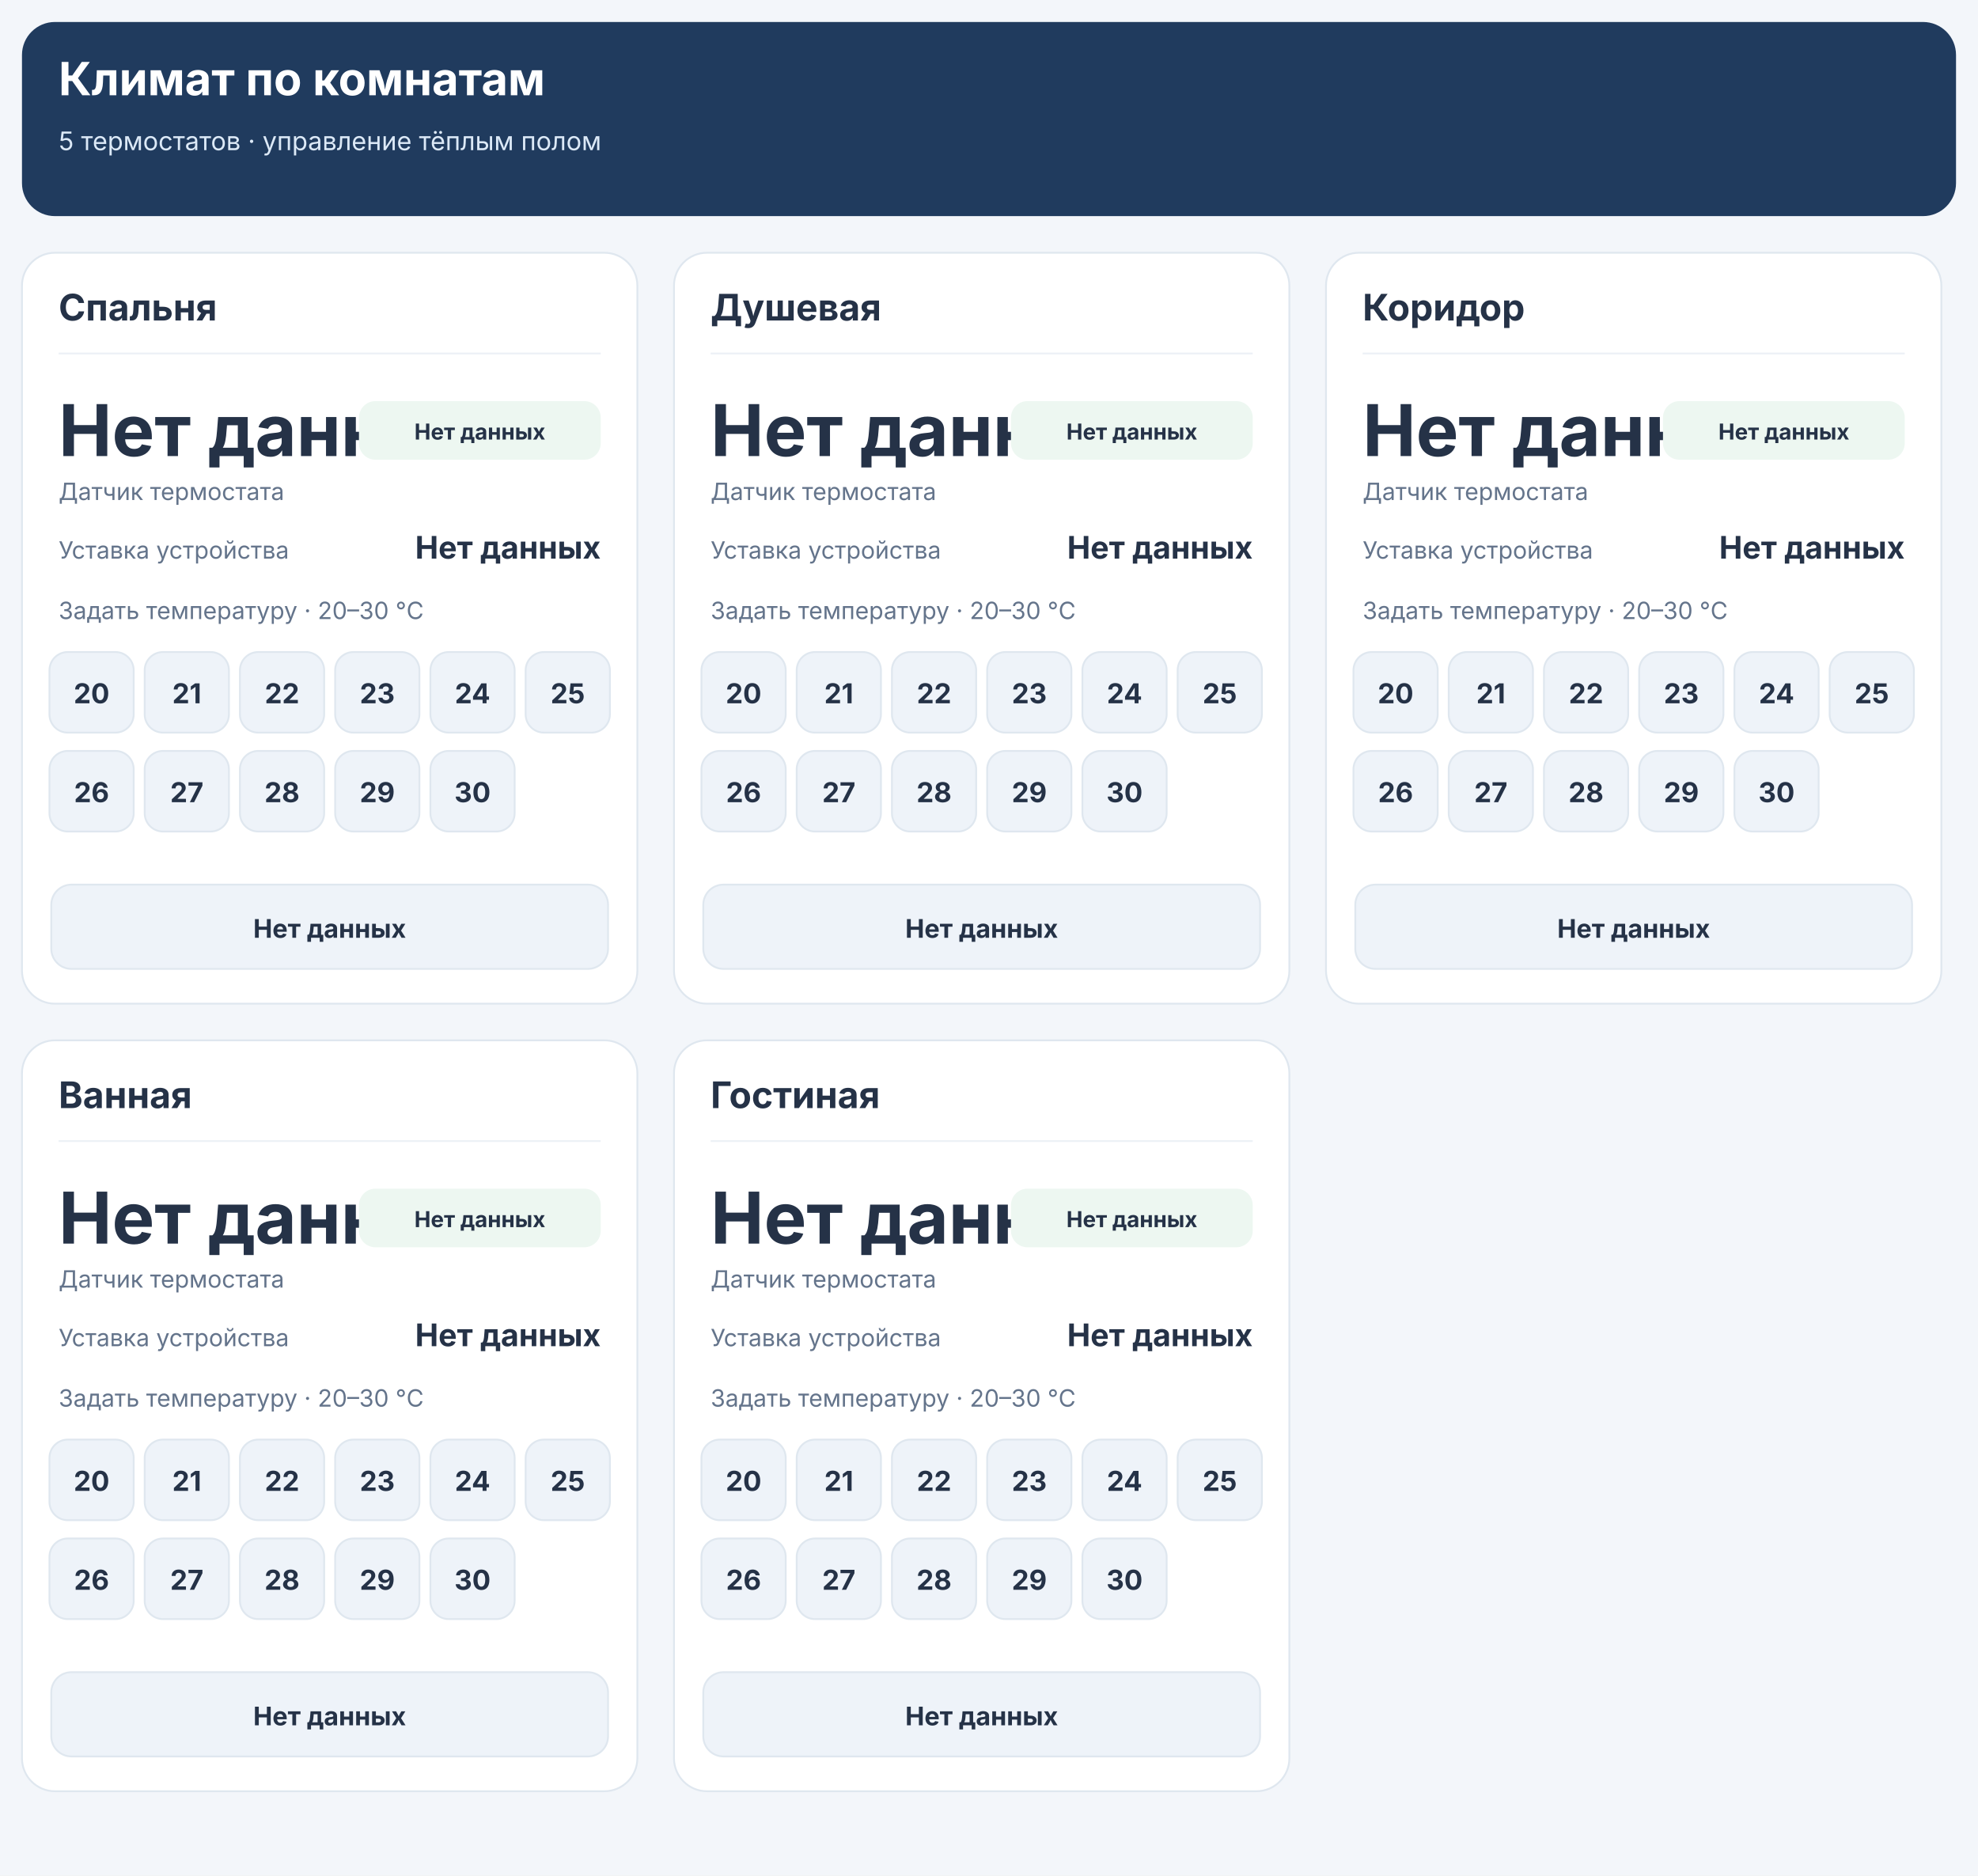
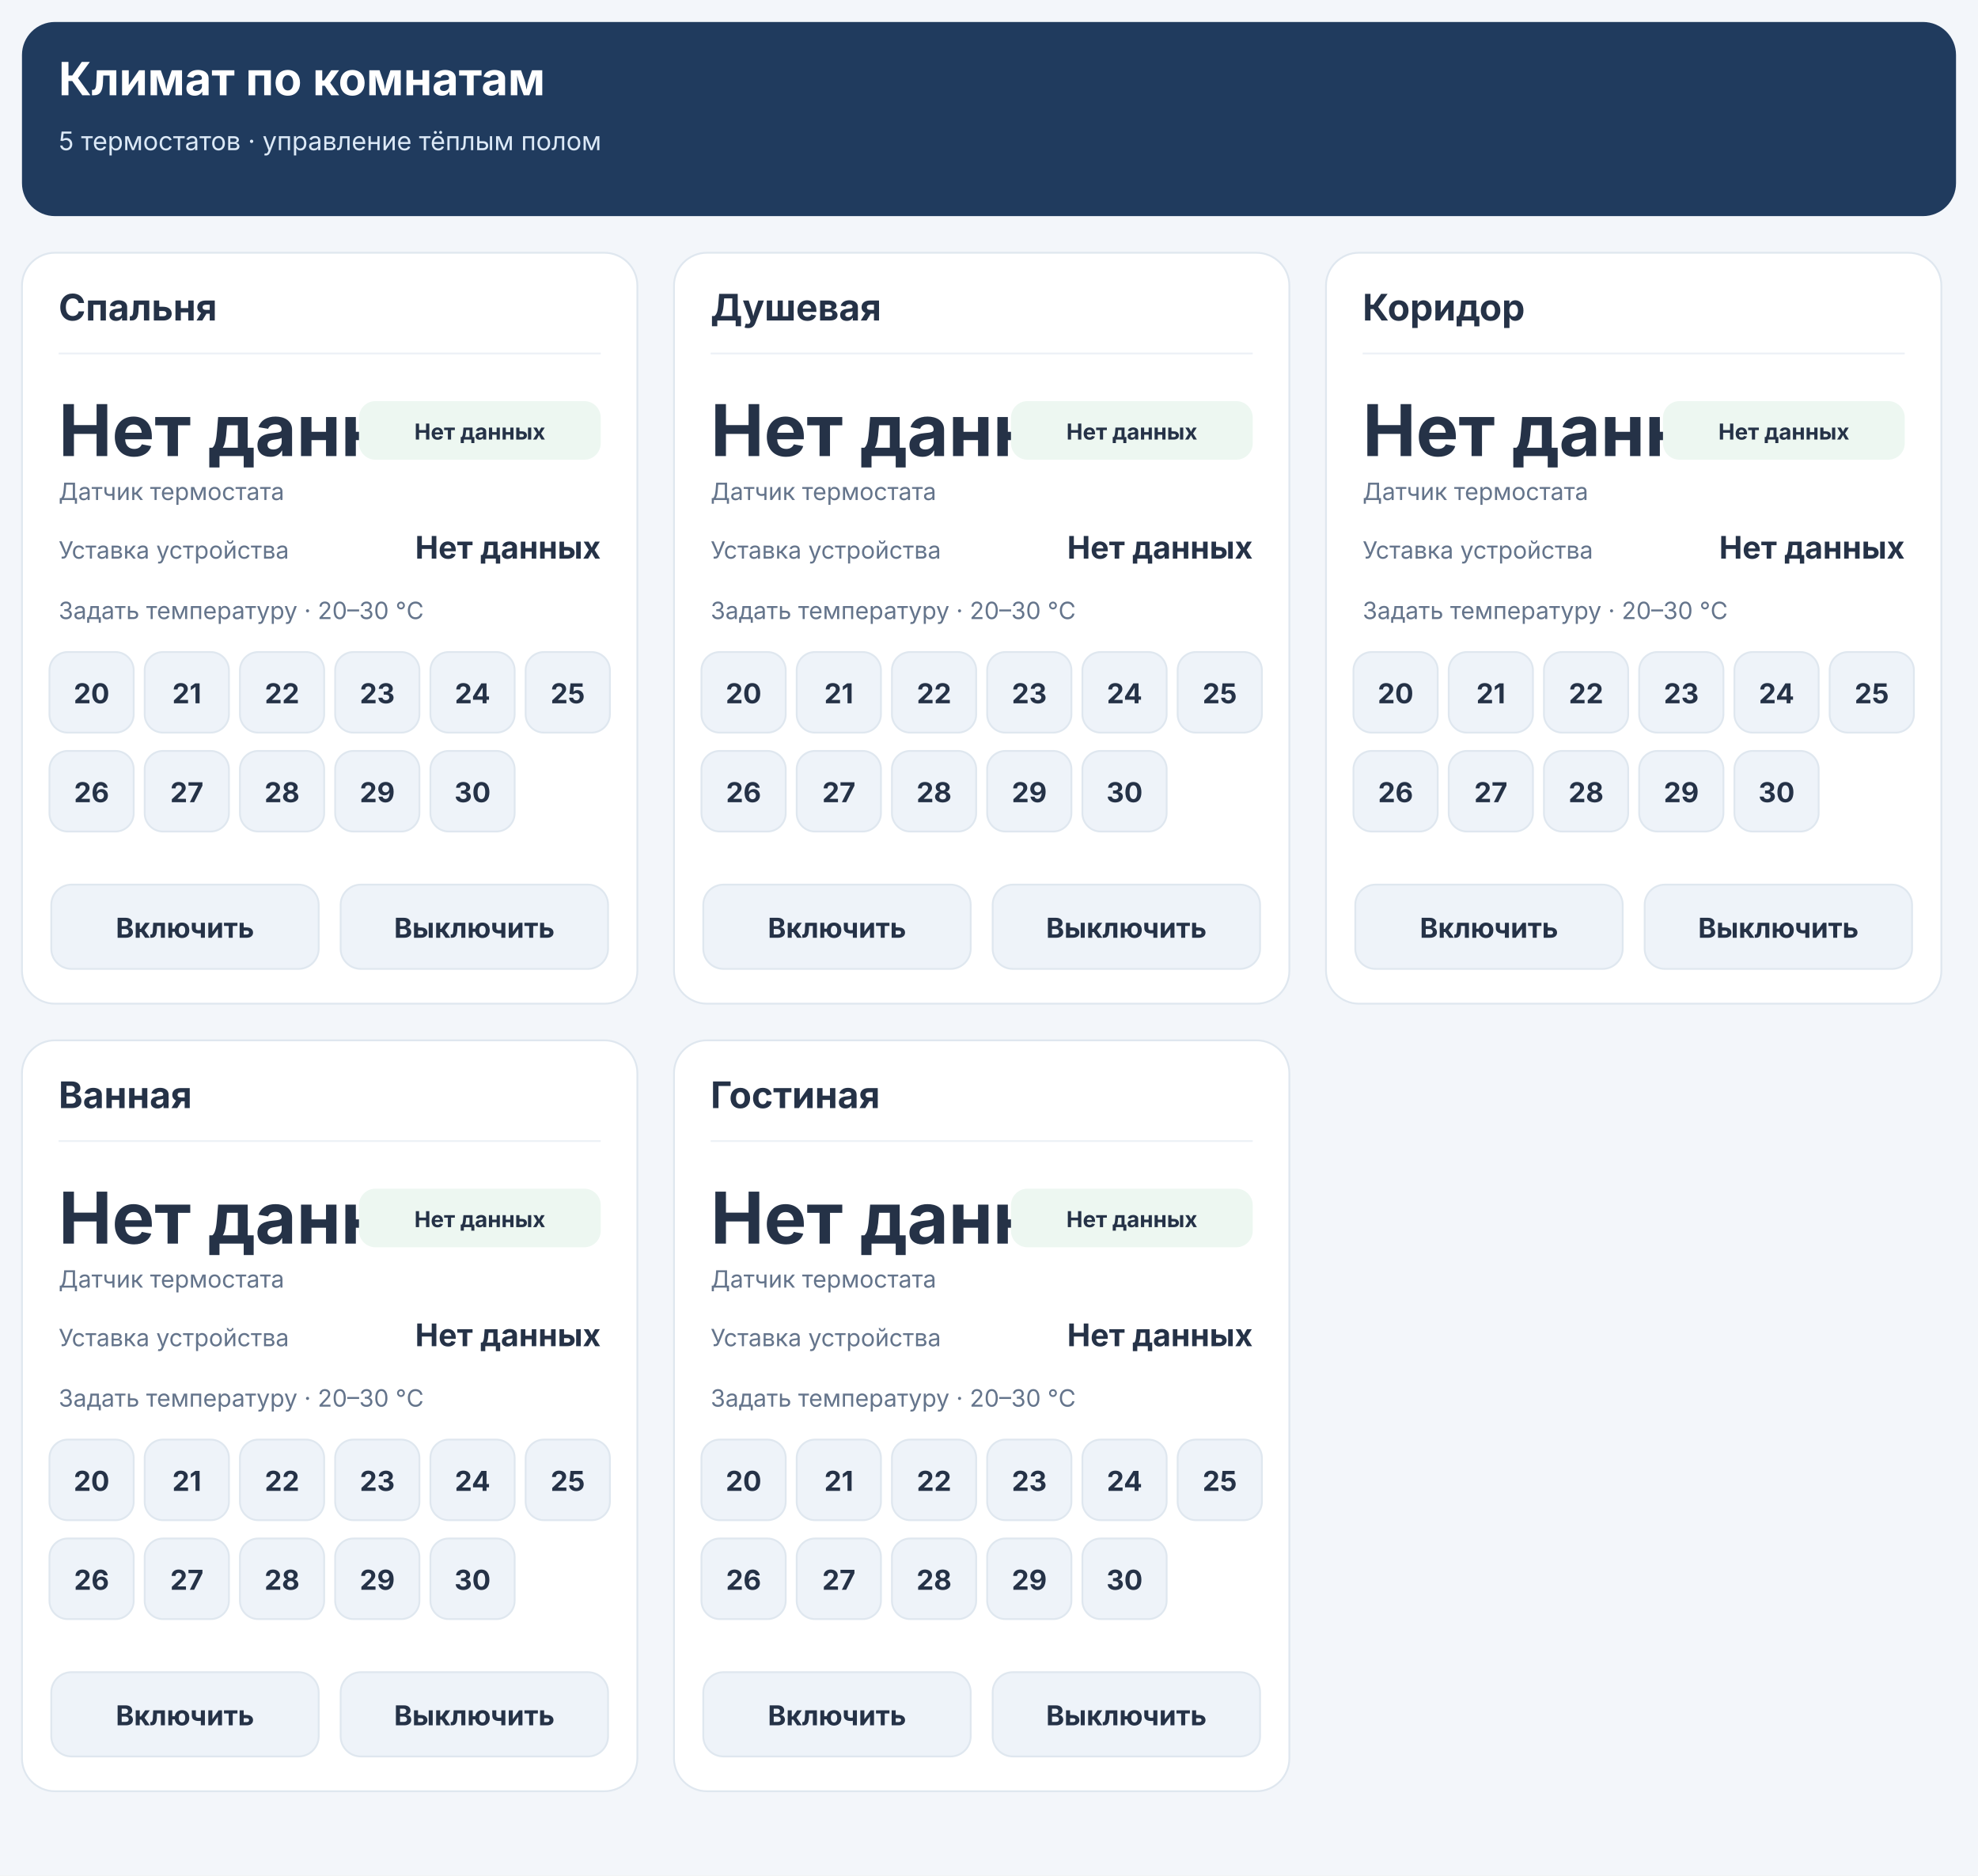
<svg xmlns="http://www.w3.org/2000/svg" id="wb-thermostat-dashboard" width="1080" height="1024" viewBox="0 0 1080 1024" role="img" aria-label="Термостаты по комнатам">
  <style>
#wb-thermostat-dashboard text { font-family: system-ui, -apple-system, 'Segoe UI', sans-serif; fill:#253247; }
#wb-thermostat-dashboard .muted { fill:#64748b; font-size:13px; }
#wb-thermostat-dashboard .title { font-size:20px; font-weight:700; }
#wb-thermostat-dashboard .control { cursor:pointer; stroke-width:1; transition:stroke .15s; }
#wb-thermostat-dashboard .control:hover { stroke:#338ad0; stroke-width:2; }
#wb-thermostat-dashboard .control:focus { outline:none; stroke:#2563eb; stroke-width:3; }
#wb-thermostat-dashboard .button-label { pointer-events:none; font-size:15px; font-weight:650; }
</style>
  <rect id="thermostat-page-bg" width="100%" height="100%" fill="#f3f6fa" />
  <rect id="thermostat-hero" x="12" y="12" width="1056" height="106" rx="18" fill="#203b5e" />
  <text x="32" y="52" style="fill:white;font-size:25px;font-weight:750">Климат по комнатам</text>
  <text x="32" y="82" style="fill:#dce9f7;font-size:14px">5 термостатов · управление тёплым полом</text>
  <g id="thermostat-bedroom-card" data-thermostat-card="0" transform="translate(12,138)">
    <rect width="336" height="410" rx="18" fill="white" stroke="#dfe7ef" />
    <text x="20" y="37" class="title">Спальня</text>
    <path d="M20 55H316" stroke="#edf1f6" />
    <text id="thermostat-bedroom-temperature" x="20" y="111" style="font-size:39px;font-weight:750">Нет данных</text>
    <text id="thermostat-bedroom-sensor-label" x="20" y="135" class="muted">Датчик термостата</text>
    <rect id="thermostat-bedroom-state-bg" x="184" y="81" width="132" height="32" rx="9" fill="#edf7f1" />
    <text id="thermostat-bedroom-state" x="250" y="102" text-anchor="middle" style="font-size:12px;font-weight:650">Нет данных</text>
    <text x="20" y="167" class="muted">Уставка устройства</text>
    <text id="thermostat-bedroom-setpoint" x="316" y="167" text-anchor="end" style="font-size:17px;font-weight:700">Нет данных</text>
    <text x="20" y="200" class="muted">Задать температуру · 20–30 °C</text>
    <rect id="thermostat-bedroom-set-20" class="control" x="15" y="218" width="46" height="44" rx="10" fill="#eef3f9" stroke="#dfe7ef" role="button" tabindex="0" aria-label="Спальня: задать 20 градусов" />
    <text x="38" y="246" text-anchor="middle" class="button-label">20</text>
    <rect id="thermostat-bedroom-set-21" class="control" x="67" y="218" width="46" height="44" rx="10" fill="#eef3f9" stroke="#dfe7ef" role="button" tabindex="0" aria-label="Спальня: задать 21 градусов" />
    <text x="90" y="246" text-anchor="middle" class="button-label">21</text>
    <rect id="thermostat-bedroom-set-22" class="control" x="119" y="218" width="46" height="44" rx="10" fill="#eef3f9" stroke="#dfe7ef" role="button" tabindex="0" aria-label="Спальня: задать 22 градусов" />
    <text x="142" y="246" text-anchor="middle" class="button-label">22</text>
    <rect id="thermostat-bedroom-set-23" class="control" x="171" y="218" width="46" height="44" rx="10" fill="#eef3f9" stroke="#dfe7ef" role="button" tabindex="0" aria-label="Спальня: задать 23 градусов" />
    <text x="194" y="246" text-anchor="middle" class="button-label">23</text>
    <rect id="thermostat-bedroom-set-24" class="control" x="223" y="218" width="46" height="44" rx="10" fill="#eef3f9" stroke="#dfe7ef" role="button" tabindex="0" aria-label="Спальня: задать 24 градусов" />
    <text x="246" y="246" text-anchor="middle" class="button-label">24</text>
    <rect id="thermostat-bedroom-set-25" class="control" x="275" y="218" width="46" height="44" rx="10" fill="#eef3f9" stroke="#dfe7ef" role="button" tabindex="0" aria-label="Спальня: задать 25 градусов" />
    <text x="298" y="246" text-anchor="middle" class="button-label">25</text>
    <rect id="thermostat-bedroom-set-26" class="control" x="15" y="272" width="46" height="44" rx="10" fill="#eef3f9" stroke="#dfe7ef" role="button" tabindex="0" aria-label="Спальня: задать 26 градусов" />
    <text x="38" y="300" text-anchor="middle" class="button-label">26</text>
    <rect id="thermostat-bedroom-set-27" class="control" x="67" y="272" width="46" height="44" rx="10" fill="#eef3f9" stroke="#dfe7ef" role="button" tabindex="0" aria-label="Спальня: задать 27 градусов" />
    <text x="90" y="300" text-anchor="middle" class="button-label">27</text>
    <rect id="thermostat-bedroom-set-28" class="control" x="119" y="272" width="46" height="44" rx="10" fill="#eef3f9" stroke="#dfe7ef" role="button" tabindex="0" aria-label="Спальня: задать 28 градусов" />
    <text x="142" y="300" text-anchor="middle" class="button-label">28</text>
    <rect id="thermostat-bedroom-set-29" class="control" x="171" y="272" width="46" height="44" rx="10" fill="#eef3f9" stroke="#dfe7ef" role="button" tabindex="0" aria-label="Спальня: задать 29 градусов" />
    <text x="194" y="300" text-anchor="middle" class="button-label">29</text>
    <rect id="thermostat-bedroom-set-30" class="control" x="223" y="272" width="46" height="44" rx="10" fill="#eef3f9" stroke="#dfe7ef" role="button" tabindex="0" aria-label="Спальня: задать 30 градусов" />
    <text x="246" y="300" text-anchor="middle" class="button-label">30</text>
-     <rect id="thermostat-bedroom-mode" class="control" x="16" y="345" width="304" height="46" rx="11" fill="#eef3f9" stroke="#dfe7ef" role="button" tabindex="0" aria-label="Спальня: включить или выключить отопление" />
-     <text id="thermostat-bedroom-mode-label" x="168" y="374" text-anchor="middle" class="button-label" style="font-size:14px">Нет данных</text>
+     <rect id="thermostat-bedroom-mode-on" class="control" x="16" y="345" width="146" height="46" rx="11" fill="#eef3f9" stroke="#dfe7ef" role="button" tabindex="0" aria-label="Спальня: включить отопление" />
+     <text x="89" y="374" text-anchor="middle" class="button-label">Включить</text>
+     <rect id="thermostat-bedroom-mode-off" class="control" x="174" y="345" width="146" height="46" rx="11" fill="#eef3f9" stroke="#dfe7ef" role="button" tabindex="0" aria-label="Спальня: выключить отопление" />
+     <text x="247" y="374" text-anchor="middle" class="button-label">Выключить</text>
  </g>
  <g id="thermostat-shower-card" data-thermostat-card="1" transform="translate(368,138)">
    <rect width="336" height="410" rx="18" fill="white" stroke="#dfe7ef" />
    <text x="20" y="37" class="title">Душевая</text>
    <path d="M20 55H316" stroke="#edf1f6" />
    <text id="thermostat-shower-temperature" x="20" y="111" style="font-size:39px;font-weight:750">Нет данных</text>
    <text id="thermostat-shower-sensor-label" x="20" y="135" class="muted">Датчик термостата</text>
    <rect id="thermostat-shower-state-bg" x="184" y="81" width="132" height="32" rx="9" fill="#edf7f1" />
    <text id="thermostat-shower-state" x="250" y="102" text-anchor="middle" style="font-size:12px;font-weight:650">Нет данных</text>
    <text x="20" y="167" class="muted">Уставка устройства</text>
    <text id="thermostat-shower-setpoint" x="316" y="167" text-anchor="end" style="font-size:17px;font-weight:700">Нет данных</text>
    <text x="20" y="200" class="muted">Задать температуру · 20–30 °C</text>
    <rect id="thermostat-shower-set-20" class="control" x="15" y="218" width="46" height="44" rx="10" fill="#eef3f9" stroke="#dfe7ef" role="button" tabindex="0" aria-label="Душевая: задать 20 градусов" />
    <text x="38" y="246" text-anchor="middle" class="button-label">20</text>
    <rect id="thermostat-shower-set-21" class="control" x="67" y="218" width="46" height="44" rx="10" fill="#eef3f9" stroke="#dfe7ef" role="button" tabindex="0" aria-label="Душевая: задать 21 градусов" />
    <text x="90" y="246" text-anchor="middle" class="button-label">21</text>
    <rect id="thermostat-shower-set-22" class="control" x="119" y="218" width="46" height="44" rx="10" fill="#eef3f9" stroke="#dfe7ef" role="button" tabindex="0" aria-label="Душевая: задать 22 градусов" />
    <text x="142" y="246" text-anchor="middle" class="button-label">22</text>
    <rect id="thermostat-shower-set-23" class="control" x="171" y="218" width="46" height="44" rx="10" fill="#eef3f9" stroke="#dfe7ef" role="button" tabindex="0" aria-label="Душевая: задать 23 градусов" />
    <text x="194" y="246" text-anchor="middle" class="button-label">23</text>
    <rect id="thermostat-shower-set-24" class="control" x="223" y="218" width="46" height="44" rx="10" fill="#eef3f9" stroke="#dfe7ef" role="button" tabindex="0" aria-label="Душевая: задать 24 градусов" />
    <text x="246" y="246" text-anchor="middle" class="button-label">24</text>
    <rect id="thermostat-shower-set-25" class="control" x="275" y="218" width="46" height="44" rx="10" fill="#eef3f9" stroke="#dfe7ef" role="button" tabindex="0" aria-label="Душевая: задать 25 градусов" />
    <text x="298" y="246" text-anchor="middle" class="button-label">25</text>
    <rect id="thermostat-shower-set-26" class="control" x="15" y="272" width="46" height="44" rx="10" fill="#eef3f9" stroke="#dfe7ef" role="button" tabindex="0" aria-label="Душевая: задать 26 градусов" />
    <text x="38" y="300" text-anchor="middle" class="button-label">26</text>
    <rect id="thermostat-shower-set-27" class="control" x="67" y="272" width="46" height="44" rx="10" fill="#eef3f9" stroke="#dfe7ef" role="button" tabindex="0" aria-label="Душевая: задать 27 градусов" />
    <text x="90" y="300" text-anchor="middle" class="button-label">27</text>
    <rect id="thermostat-shower-set-28" class="control" x="119" y="272" width="46" height="44" rx="10" fill="#eef3f9" stroke="#dfe7ef" role="button" tabindex="0" aria-label="Душевая: задать 28 градусов" />
    <text x="142" y="300" text-anchor="middle" class="button-label">28</text>
    <rect id="thermostat-shower-set-29" class="control" x="171" y="272" width="46" height="44" rx="10" fill="#eef3f9" stroke="#dfe7ef" role="button" tabindex="0" aria-label="Душевая: задать 29 градусов" />
    <text x="194" y="300" text-anchor="middle" class="button-label">29</text>
    <rect id="thermostat-shower-set-30" class="control" x="223" y="272" width="46" height="44" rx="10" fill="#eef3f9" stroke="#dfe7ef" role="button" tabindex="0" aria-label="Душевая: задать 30 градусов" />
    <text x="246" y="300" text-anchor="middle" class="button-label">30</text>
-     <rect id="thermostat-shower-mode" class="control" x="16" y="345" width="304" height="46" rx="11" fill="#eef3f9" stroke="#dfe7ef" role="button" tabindex="0" aria-label="Душевая: включить или выключить отопление" />
-     <text id="thermostat-shower-mode-label" x="168" y="374" text-anchor="middle" class="button-label" style="font-size:14px">Нет данных</text>
+     <rect id="thermostat-shower-mode-on" class="control" x="16" y="345" width="146" height="46" rx="11" fill="#eef3f9" stroke="#dfe7ef" role="button" tabindex="0" aria-label="Душевая: включить отопление" />
+     <text x="89" y="374" text-anchor="middle" class="button-label">Включить</text>
+     <rect id="thermostat-shower-mode-off" class="control" x="174" y="345" width="146" height="46" rx="11" fill="#eef3f9" stroke="#dfe7ef" role="button" tabindex="0" aria-label="Душевая: выключить отопление" />
+     <text x="247" y="374" text-anchor="middle" class="button-label">Выключить</text>
  </g>
  <g id="thermostat-corridor-card" data-thermostat-card="2" transform="translate(724,138)">
    <rect width="336" height="410" rx="18" fill="white" stroke="#dfe7ef" />
    <text x="20" y="37" class="title">Коридор</text>
    <path d="M20 55H316" stroke="#edf1f6" />
    <text id="thermostat-corridor-temperature" x="20" y="111" style="font-size:39px;font-weight:750">Нет данных</text>
    <text id="thermostat-corridor-sensor-label" x="20" y="135" class="muted">Датчик термостата</text>
    <rect id="thermostat-corridor-state-bg" x="184" y="81" width="132" height="32" rx="9" fill="#edf7f1" />
    <text id="thermostat-corridor-state" x="250" y="102" text-anchor="middle" style="font-size:12px;font-weight:650">Нет данных</text>
    <text x="20" y="167" class="muted">Уставка устройства</text>
    <text id="thermostat-corridor-setpoint" x="316" y="167" text-anchor="end" style="font-size:17px;font-weight:700">Нет данных</text>
    <text x="20" y="200" class="muted">Задать температуру · 20–30 °C</text>
    <rect id="thermostat-corridor-set-20" class="control" x="15" y="218" width="46" height="44" rx="10" fill="#eef3f9" stroke="#dfe7ef" role="button" tabindex="0" aria-label="Коридор: задать 20 градусов" />
    <text x="38" y="246" text-anchor="middle" class="button-label">20</text>
    <rect id="thermostat-corridor-set-21" class="control" x="67" y="218" width="46" height="44" rx="10" fill="#eef3f9" stroke="#dfe7ef" role="button" tabindex="0" aria-label="Коридор: задать 21 градусов" />
    <text x="90" y="246" text-anchor="middle" class="button-label">21</text>
    <rect id="thermostat-corridor-set-22" class="control" x="119" y="218" width="46" height="44" rx="10" fill="#eef3f9" stroke="#dfe7ef" role="button" tabindex="0" aria-label="Коридор: задать 22 градусов" />
    <text x="142" y="246" text-anchor="middle" class="button-label">22</text>
    <rect id="thermostat-corridor-set-23" class="control" x="171" y="218" width="46" height="44" rx="10" fill="#eef3f9" stroke="#dfe7ef" role="button" tabindex="0" aria-label="Коридор: задать 23 градусов" />
    <text x="194" y="246" text-anchor="middle" class="button-label">23</text>
    <rect id="thermostat-corridor-set-24" class="control" x="223" y="218" width="46" height="44" rx="10" fill="#eef3f9" stroke="#dfe7ef" role="button" tabindex="0" aria-label="Коридор: задать 24 градусов" />
    <text x="246" y="246" text-anchor="middle" class="button-label">24</text>
    <rect id="thermostat-corridor-set-25" class="control" x="275" y="218" width="46" height="44" rx="10" fill="#eef3f9" stroke="#dfe7ef" role="button" tabindex="0" aria-label="Коридор: задать 25 градусов" />
    <text x="298" y="246" text-anchor="middle" class="button-label">25</text>
    <rect id="thermostat-corridor-set-26" class="control" x="15" y="272" width="46" height="44" rx="10" fill="#eef3f9" stroke="#dfe7ef" role="button" tabindex="0" aria-label="Коридор: задать 26 градусов" />
    <text x="38" y="300" text-anchor="middle" class="button-label">26</text>
    <rect id="thermostat-corridor-set-27" class="control" x="67" y="272" width="46" height="44" rx="10" fill="#eef3f9" stroke="#dfe7ef" role="button" tabindex="0" aria-label="Коридор: задать 27 градусов" />
    <text x="90" y="300" text-anchor="middle" class="button-label">27</text>
    <rect id="thermostat-corridor-set-28" class="control" x="119" y="272" width="46" height="44" rx="10" fill="#eef3f9" stroke="#dfe7ef" role="button" tabindex="0" aria-label="Коридор: задать 28 градусов" />
    <text x="142" y="300" text-anchor="middle" class="button-label">28</text>
    <rect id="thermostat-corridor-set-29" class="control" x="171" y="272" width="46" height="44" rx="10" fill="#eef3f9" stroke="#dfe7ef" role="button" tabindex="0" aria-label="Коридор: задать 29 градусов" />
    <text x="194" y="300" text-anchor="middle" class="button-label">29</text>
    <rect id="thermostat-corridor-set-30" class="control" x="223" y="272" width="46" height="44" rx="10" fill="#eef3f9" stroke="#dfe7ef" role="button" tabindex="0" aria-label="Коридор: задать 30 градусов" />
    <text x="246" y="300" text-anchor="middle" class="button-label">30</text>
-     <rect id="thermostat-corridor-mode" class="control" x="16" y="345" width="304" height="46" rx="11" fill="#eef3f9" stroke="#dfe7ef" role="button" tabindex="0" aria-label="Коридор: включить или выключить отопление" />
-     <text id="thermostat-corridor-mode-label" x="168" y="374" text-anchor="middle" class="button-label" style="font-size:14px">Нет данных</text>
+     <rect id="thermostat-corridor-mode-on" class="control" x="16" y="345" width="146" height="46" rx="11" fill="#eef3f9" stroke="#dfe7ef" role="button" tabindex="0" aria-label="Коридор: включить отопление" />
+     <text x="89" y="374" text-anchor="middle" class="button-label">Включить</text>
+     <rect id="thermostat-corridor-mode-off" class="control" x="174" y="345" width="146" height="46" rx="11" fill="#eef3f9" stroke="#dfe7ef" role="button" tabindex="0" aria-label="Коридор: выключить отопление" />
+     <text x="247" y="374" text-anchor="middle" class="button-label">Выключить</text>
  </g>
  <g id="thermostat-bathroom-card" data-thermostat-card="3" transform="translate(12,568)">
    <rect width="336" height="410" rx="18" fill="white" stroke="#dfe7ef" />
    <text x="20" y="37" class="title">Ванная</text>
    <path d="M20 55H316" stroke="#edf1f6" />
    <text id="thermostat-bathroom-temperature" x="20" y="111" style="font-size:39px;font-weight:750">Нет данных</text>
    <text id="thermostat-bathroom-sensor-label" x="20" y="135" class="muted">Датчик термостата</text>
    <rect id="thermostat-bathroom-state-bg" x="184" y="81" width="132" height="32" rx="9" fill="#edf7f1" />
    <text id="thermostat-bathroom-state" x="250" y="102" text-anchor="middle" style="font-size:12px;font-weight:650">Нет данных</text>
    <text x="20" y="167" class="muted">Уставка устройства</text>
    <text id="thermostat-bathroom-setpoint" x="316" y="167" text-anchor="end" style="font-size:17px;font-weight:700">Нет данных</text>
    <text x="20" y="200" class="muted">Задать температуру · 20–30 °C</text>
    <rect id="thermostat-bathroom-set-20" class="control" x="15" y="218" width="46" height="44" rx="10" fill="#eef3f9" stroke="#dfe7ef" role="button" tabindex="0" aria-label="Ванная: задать 20 градусов" />
    <text x="38" y="246" text-anchor="middle" class="button-label">20</text>
    <rect id="thermostat-bathroom-set-21" class="control" x="67" y="218" width="46" height="44" rx="10" fill="#eef3f9" stroke="#dfe7ef" role="button" tabindex="0" aria-label="Ванная: задать 21 градусов" />
    <text x="90" y="246" text-anchor="middle" class="button-label">21</text>
    <rect id="thermostat-bathroom-set-22" class="control" x="119" y="218" width="46" height="44" rx="10" fill="#eef3f9" stroke="#dfe7ef" role="button" tabindex="0" aria-label="Ванная: задать 22 градусов" />
    <text x="142" y="246" text-anchor="middle" class="button-label">22</text>
    <rect id="thermostat-bathroom-set-23" class="control" x="171" y="218" width="46" height="44" rx="10" fill="#eef3f9" stroke="#dfe7ef" role="button" tabindex="0" aria-label="Ванная: задать 23 градусов" />
    <text x="194" y="246" text-anchor="middle" class="button-label">23</text>
    <rect id="thermostat-bathroom-set-24" class="control" x="223" y="218" width="46" height="44" rx="10" fill="#eef3f9" stroke="#dfe7ef" role="button" tabindex="0" aria-label="Ванная: задать 24 градусов" />
    <text x="246" y="246" text-anchor="middle" class="button-label">24</text>
    <rect id="thermostat-bathroom-set-25" class="control" x="275" y="218" width="46" height="44" rx="10" fill="#eef3f9" stroke="#dfe7ef" role="button" tabindex="0" aria-label="Ванная: задать 25 градусов" />
    <text x="298" y="246" text-anchor="middle" class="button-label">25</text>
    <rect id="thermostat-bathroom-set-26" class="control" x="15" y="272" width="46" height="44" rx="10" fill="#eef3f9" stroke="#dfe7ef" role="button" tabindex="0" aria-label="Ванная: задать 26 градусов" />
    <text x="38" y="300" text-anchor="middle" class="button-label">26</text>
    <rect id="thermostat-bathroom-set-27" class="control" x="67" y="272" width="46" height="44" rx="10" fill="#eef3f9" stroke="#dfe7ef" role="button" tabindex="0" aria-label="Ванная: задать 27 градусов" />
    <text x="90" y="300" text-anchor="middle" class="button-label">27</text>
    <rect id="thermostat-bathroom-set-28" class="control" x="119" y="272" width="46" height="44" rx="10" fill="#eef3f9" stroke="#dfe7ef" role="button" tabindex="0" aria-label="Ванная: задать 28 градусов" />
    <text x="142" y="300" text-anchor="middle" class="button-label">28</text>
    <rect id="thermostat-bathroom-set-29" class="control" x="171" y="272" width="46" height="44" rx="10" fill="#eef3f9" stroke="#dfe7ef" role="button" tabindex="0" aria-label="Ванная: задать 29 градусов" />
    <text x="194" y="300" text-anchor="middle" class="button-label">29</text>
    <rect id="thermostat-bathroom-set-30" class="control" x="223" y="272" width="46" height="44" rx="10" fill="#eef3f9" stroke="#dfe7ef" role="button" tabindex="0" aria-label="Ванная: задать 30 градусов" />
    <text x="246" y="300" text-anchor="middle" class="button-label">30</text>
-     <rect id="thermostat-bathroom-mode" class="control" x="16" y="345" width="304" height="46" rx="11" fill="#eef3f9" stroke="#dfe7ef" role="button" tabindex="0" aria-label="Ванная: включить или выключить отопление" />
-     <text id="thermostat-bathroom-mode-label" x="168" y="374" text-anchor="middle" class="button-label" style="font-size:14px">Нет данных</text>
+     <rect id="thermostat-bathroom-mode-on" class="control" x="16" y="345" width="146" height="46" rx="11" fill="#eef3f9" stroke="#dfe7ef" role="button" tabindex="0" aria-label="Ванная: включить отопление" />
+     <text x="89" y="374" text-anchor="middle" class="button-label">Включить</text>
+     <rect id="thermostat-bathroom-mode-off" class="control" x="174" y="345" width="146" height="46" rx="11" fill="#eef3f9" stroke="#dfe7ef" role="button" tabindex="0" aria-label="Ванная: выключить отопление" />
+     <text x="247" y="374" text-anchor="middle" class="button-label">Выключить</text>
  </g>
  <g id="thermostat-livingroom-card" data-thermostat-card="4" transform="translate(368,568)">
    <rect width="336" height="410" rx="18" fill="white" stroke="#dfe7ef" />
    <text x="20" y="37" class="title">Гостиная</text>
    <path d="M20 55H316" stroke="#edf1f6" />
    <text id="thermostat-livingroom-temperature" x="20" y="111" style="font-size:39px;font-weight:750">Нет данных</text>
    <text id="thermostat-livingroom-sensor-label" x="20" y="135" class="muted">Датчик термостата</text>
    <rect id="thermostat-livingroom-state-bg" x="184" y="81" width="132" height="32" rx="9" fill="#edf7f1" />
    <text id="thermostat-livingroom-state" x="250" y="102" text-anchor="middle" style="font-size:12px;font-weight:650">Нет данных</text>
    <text x="20" y="167" class="muted">Уставка устройства</text>
    <text id="thermostat-livingroom-setpoint" x="316" y="167" text-anchor="end" style="font-size:17px;font-weight:700">Нет данных</text>
    <text x="20" y="200" class="muted">Задать температуру · 20–30 °C</text>
    <rect id="thermostat-livingroom-set-20" class="control" x="15" y="218" width="46" height="44" rx="10" fill="#eef3f9" stroke="#dfe7ef" role="button" tabindex="0" aria-label="Гостиная: задать 20 градусов" />
    <text x="38" y="246" text-anchor="middle" class="button-label">20</text>
    <rect id="thermostat-livingroom-set-21" class="control" x="67" y="218" width="46" height="44" rx="10" fill="#eef3f9" stroke="#dfe7ef" role="button" tabindex="0" aria-label="Гостиная: задать 21 градусов" />
    <text x="90" y="246" text-anchor="middle" class="button-label">21</text>
    <rect id="thermostat-livingroom-set-22" class="control" x="119" y="218" width="46" height="44" rx="10" fill="#eef3f9" stroke="#dfe7ef" role="button" tabindex="0" aria-label="Гостиная: задать 22 градусов" />
    <text x="142" y="246" text-anchor="middle" class="button-label">22</text>
    <rect id="thermostat-livingroom-set-23" class="control" x="171" y="218" width="46" height="44" rx="10" fill="#eef3f9" stroke="#dfe7ef" role="button" tabindex="0" aria-label="Гостиная: задать 23 градусов" />
    <text x="194" y="246" text-anchor="middle" class="button-label">23</text>
    <rect id="thermostat-livingroom-set-24" class="control" x="223" y="218" width="46" height="44" rx="10" fill="#eef3f9" stroke="#dfe7ef" role="button" tabindex="0" aria-label="Гостиная: задать 24 градусов" />
    <text x="246" y="246" text-anchor="middle" class="button-label">24</text>
    <rect id="thermostat-livingroom-set-25" class="control" x="275" y="218" width="46" height="44" rx="10" fill="#eef3f9" stroke="#dfe7ef" role="button" tabindex="0" aria-label="Гостиная: задать 25 градусов" />
    <text x="298" y="246" text-anchor="middle" class="button-label">25</text>
    <rect id="thermostat-livingroom-set-26" class="control" x="15" y="272" width="46" height="44" rx="10" fill="#eef3f9" stroke="#dfe7ef" role="button" tabindex="0" aria-label="Гостиная: задать 26 градусов" />
    <text x="38" y="300" text-anchor="middle" class="button-label">26</text>
    <rect id="thermostat-livingroom-set-27" class="control" x="67" y="272" width="46" height="44" rx="10" fill="#eef3f9" stroke="#dfe7ef" role="button" tabindex="0" aria-label="Гостиная: задать 27 градусов" />
    <text x="90" y="300" text-anchor="middle" class="button-label">27</text>
    <rect id="thermostat-livingroom-set-28" class="control" x="119" y="272" width="46" height="44" rx="10" fill="#eef3f9" stroke="#dfe7ef" role="button" tabindex="0" aria-label="Гостиная: задать 28 градусов" />
    <text x="142" y="300" text-anchor="middle" class="button-label">28</text>
    <rect id="thermostat-livingroom-set-29" class="control" x="171" y="272" width="46" height="44" rx="10" fill="#eef3f9" stroke="#dfe7ef" role="button" tabindex="0" aria-label="Гостиная: задать 29 градусов" />
    <text x="194" y="300" text-anchor="middle" class="button-label">29</text>
    <rect id="thermostat-livingroom-set-30" class="control" x="223" y="272" width="46" height="44" rx="10" fill="#eef3f9" stroke="#dfe7ef" role="button" tabindex="0" aria-label="Гостиная: задать 30 градусов" />
    <text x="246" y="300" text-anchor="middle" class="button-label">30</text>
-     <rect id="thermostat-livingroom-mode" class="control" x="16" y="345" width="304" height="46" rx="11" fill="#eef3f9" stroke="#dfe7ef" role="button" tabindex="0" aria-label="Гостиная: включить или выключить отопление" />
-     <text id="thermostat-livingroom-mode-label" x="168" y="374" text-anchor="middle" class="button-label" style="font-size:14px">Нет данных</text>
+     <rect id="thermostat-livingroom-mode-on" class="control" x="16" y="345" width="146" height="46" rx="11" fill="#eef3f9" stroke="#dfe7ef" role="button" tabindex="0" aria-label="Гостиная: включить отопление" />
+     <text x="89" y="374" text-anchor="middle" class="button-label">Включить</text>
+     <rect id="thermostat-livingroom-mode-off" class="control" x="174" y="345" width="146" height="46" rx="11" fill="#eef3f9" stroke="#dfe7ef" role="button" tabindex="0" aria-label="Гостиная: выключить отопление" />
+     <text x="247" y="374" text-anchor="middle" class="button-label">Выключить</text>
  </g>
</svg>
